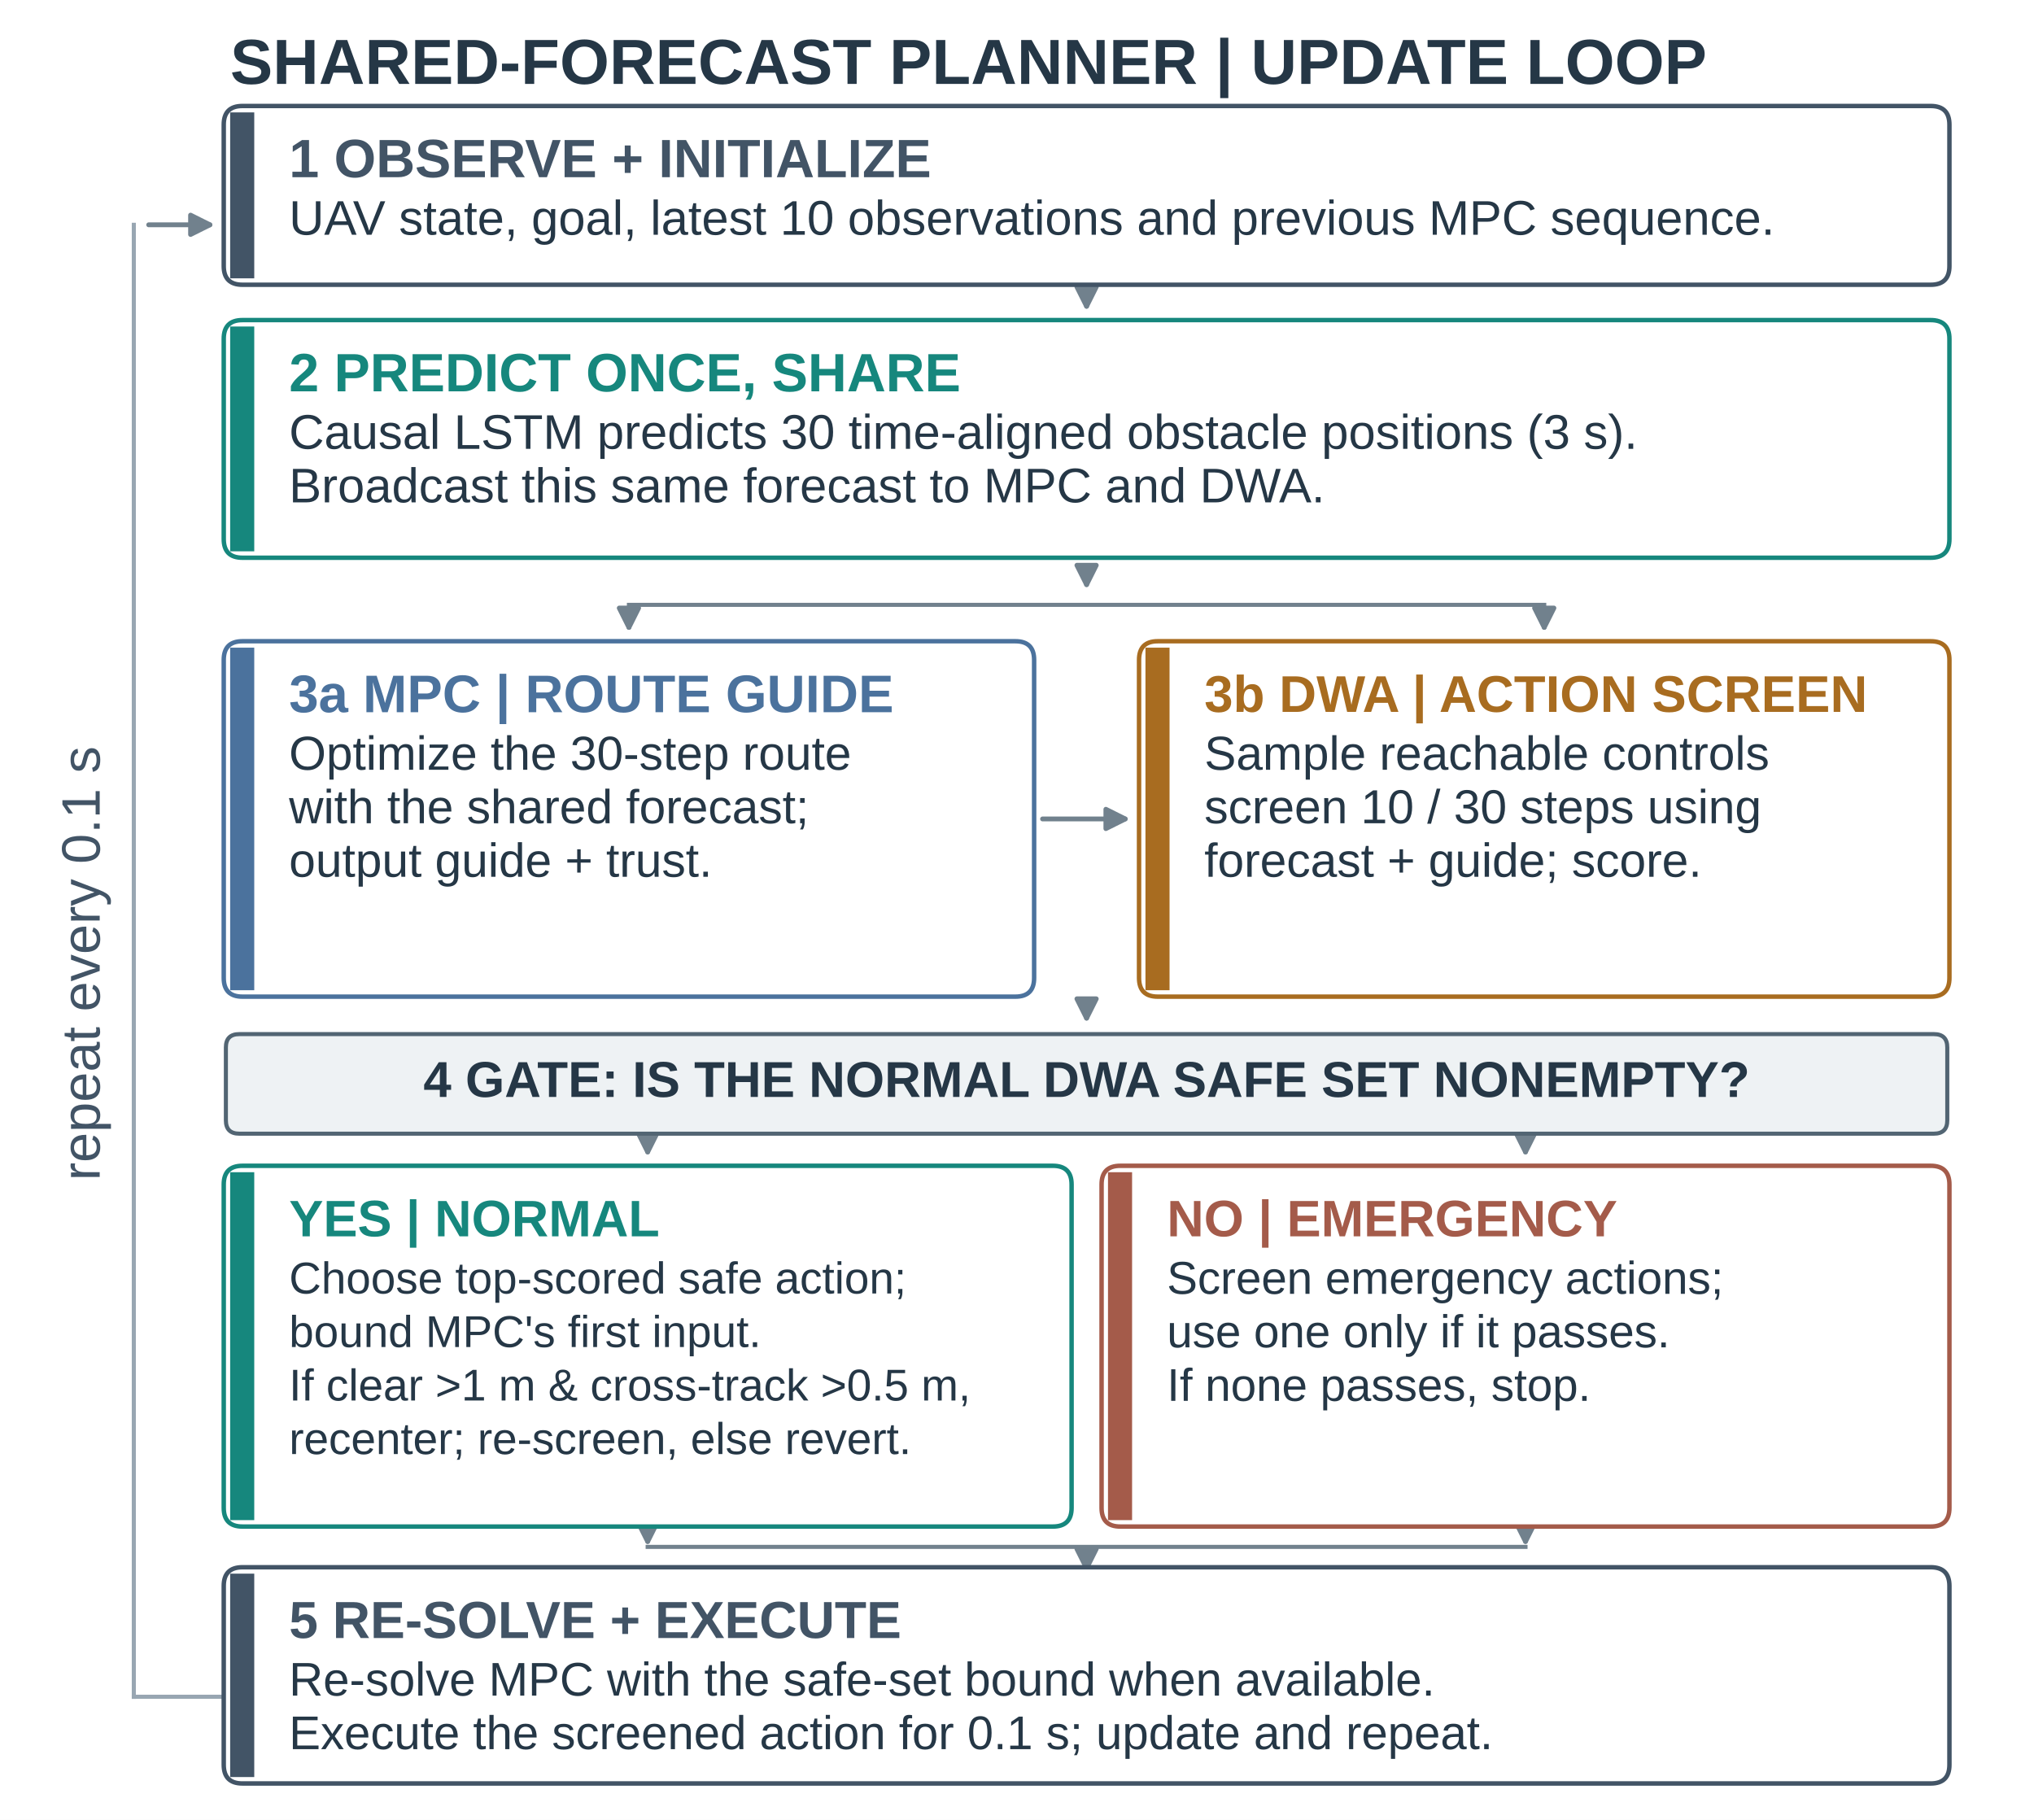
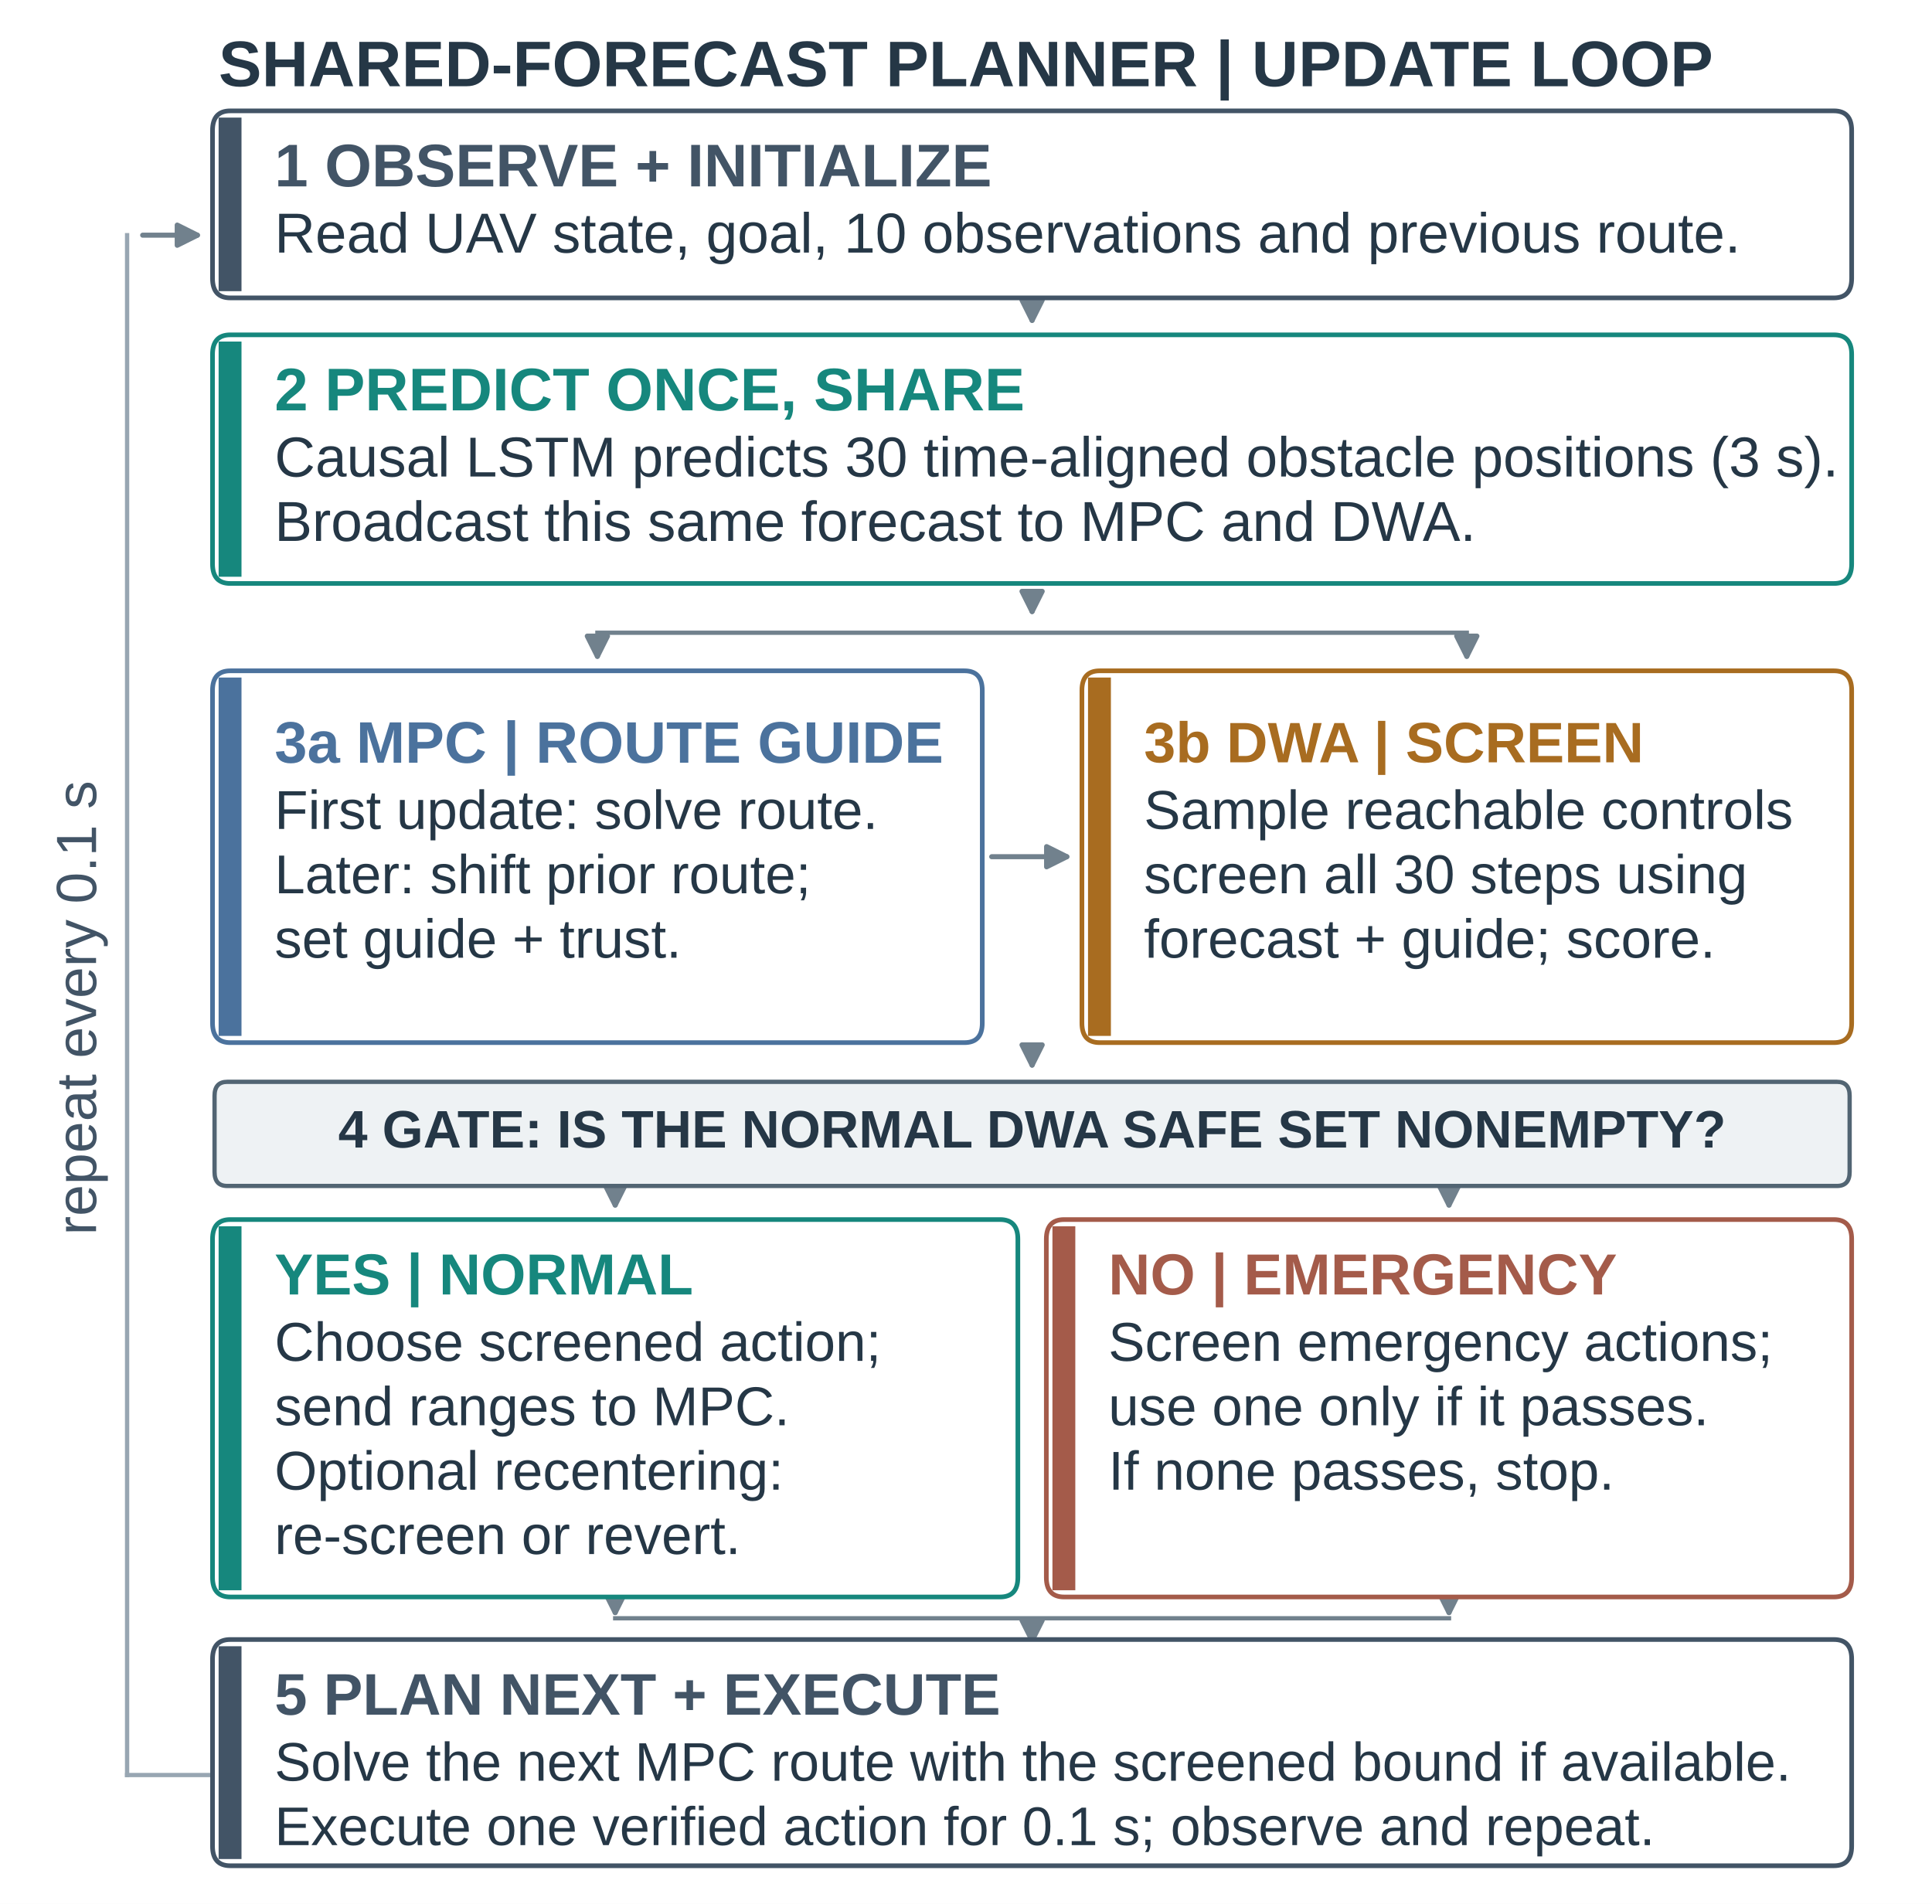
- <svg xmlns="http://www.w3.org/2000/svg" width="273.6pt" height="244.8pt" viewBox="0 0 273.6 244.8" version="1.1">
+ <svg xmlns="http://www.w3.org/2000/svg" width="248.4pt" height="244.8pt" viewBox="0 0 248.4 244.8" version="1.1">
  <defs>
    <style type="text/css">*{stroke-linejoin: round; stroke-linecap: butt}</style>
  </defs>
  <g id="figure_1">
    <g id="patch_1">
-       <path d="M 0 244.8 L 273.6 244.8 L 273.6 0 L 0 0 z " style="fill: #ffffff" />
+       <path d="M 0 244.8 L 248.4 244.8 L 248.4 0 L 0 0 z " style="fill: #ffffff" />
    </g>
    <g id="axes_1">
      <g id="patch_2">
-         <path d="M 146.16 39.443 Q 146.16 40.682 146.16 41.195 " style="fill: none; stroke: #71818d; stroke-width: 0.65; stroke-linecap: round" />
-         <path d="M 147.46 38.595 L 146.16 41.195 L 144.86 38.595 z " style="fill: #71818d; stroke: #71818d; stroke-width: 0.65; stroke-linecap: round" />
+         <path d="M 132.698 39.443 Q 132.698 40.682 132.698 41.195 " style="fill: none; stroke: #71818d; stroke-width: 0.65; stroke-linecap: round" />
+         <path d="M 133.998 38.595 L 132.698 41.195 L 131.398 38.595 z " style="fill: #71818d; stroke: #71818d; stroke-width: 0.65; stroke-linecap: round" />
      </g>
      <g id="patch_3">
-         <path d="M 146.16 76.16 Q 146.16 77.761 146.16 78.635 " style="fill: none; stroke: #71818d; stroke-width: 0.65; stroke-linecap: round" />
-         <path d="M 147.46 76.035 L 146.16 78.635 L 144.86 76.035 z " style="fill: #71818d; stroke: #71818d; stroke-width: 0.65; stroke-linecap: round" />
+         <path d="M 132.698 76.16 Q 132.698 77.761 132.698 78.635 " style="fill: none; stroke: #71818d; stroke-width: 0.65; stroke-linecap: round" />
+         <path d="M 133.998 76.035 L 132.698 78.635 L 131.398 76.035 z " style="fill: #71818d; stroke: #71818d; stroke-width: 0.65; stroke-linecap: round" />
      </g>
      <g id="line2d_1">
-         <path d="M 84.6 81.36 L 207.72 81.36 " clip-path="url(#p35200f057c)" style="fill: none; stroke: #71818d; stroke-width: 0.55; stroke-linecap: square" />
+         <path d="M 76.808 81.36 L 188.588 81.36 " clip-path="url(#pcd29ad0113)" style="fill: none; stroke: #71818d; stroke-width: 0.55; stroke-linecap: square" />
      </g>
      <g id="patch_4">
-         <path d="M 84.6 83.36 Q 84.6 84.239 84.6 84.392 " style="fill: none; stroke: #71818d; stroke-width: 0.65; stroke-linecap: round" />
-         <path d="M 85.9 81.792 L 84.6 84.392 L 83.3 81.792 z " style="fill: #71818d; stroke: #71818d; stroke-width: 0.65; stroke-linecap: round" />
+         <path d="M 76.808 83.36 Q 76.808 84.239 76.808 84.392 " style="fill: none; stroke: #71818d; stroke-width: 0.65; stroke-linecap: round" />
+         <path d="M 78.108 81.792 L 76.808 84.392 L 75.508 81.792 z " style="fill: #71818d; stroke: #71818d; stroke-width: 0.65; stroke-linecap: round" />
      </g>
      <g id="patch_5">
-         <path d="M 207.72 83.36 Q 207.72 84.239 207.72 84.392 " style="fill: none; stroke: #71818d; stroke-width: 0.65; stroke-linecap: round" />
-         <path d="M 209.02 81.792 L 207.72 84.392 L 206.42 81.792 z " style="fill: #71818d; stroke: #71818d; stroke-width: 0.65; stroke-linecap: round" />
+         <path d="M 188.588 83.36 Q 188.588 84.239 188.588 84.392 " style="fill: none; stroke: #71818d; stroke-width: 0.65; stroke-linecap: round" />
+         <path d="M 189.888 81.792 L 188.588 84.392 L 187.288 81.792 z " style="fill: #71818d; stroke: #71818d; stroke-width: 0.65; stroke-linecap: round" />
      </g>
      <g id="patch_6">
-         <path d="M 140.239 110.16 Q 146.161 110.16 151.356 110.16 " style="fill: none; stroke: #71818d; stroke-width: 0.65; stroke-linecap: round" />
-         <path d="M 148.756 108.86 L 151.356 110.16 L 148.756 111.46 z " style="fill: #71818d; stroke: #71818d; stroke-width: 0.65; stroke-linecap: round" />
+         <path d="M 127.505 110.16 Q 132.698 110.16 137.163 110.16 " style="fill: none; stroke: #71818d; stroke-width: 0.65; stroke-linecap: round" />
+         <path d="M 134.563 108.86 L 137.163 110.16 L 134.563 111.46 z " style="fill: #71818d; stroke: #71818d; stroke-width: 0.65; stroke-linecap: round" />
      </g>
      <g id="patch_7">
-         <path d="M 146.16 135.203 Q 146.16 136.442 146.16 136.955 " style="fill: none; stroke: #71818d; stroke-width: 0.65; stroke-linecap: round" />
-         <path d="M 147.46 134.355 L 146.16 136.955 L 144.86 134.355 z " style="fill: #71818d; stroke: #71818d; stroke-width: 0.65; stroke-linecap: round" />
+         <path d="M 132.698 135.203 Q 132.698 136.442 132.698 136.955 " style="fill: none; stroke: #71818d; stroke-width: 0.65; stroke-linecap: round" />
+         <path d="M 133.998 134.355 L 132.698 136.955 L 131.398 134.355 z " style="fill: #71818d; stroke: #71818d; stroke-width: 0.65; stroke-linecap: round" />
      </g>
      <g id="patch_8">
-         <path d="M 87.12 153.92 Q 87.12 154.799 87.12 154.952 " style="fill: none; stroke: #71818d; stroke-width: 0.65; stroke-linecap: round" />
-         <path d="M 88.42 152.352 L 87.12 154.952 L 85.82 152.352 z " style="fill: #71818d; stroke: #71818d; stroke-width: 0.65; stroke-linecap: round" />
+         <path d="M 79.096 153.92 Q 79.096 154.799 79.096 154.952 " style="fill: none; stroke: #71818d; stroke-width: 0.65; stroke-linecap: round" />
+         <path d="M 80.396 152.352 L 79.096 154.952 L 77.796 152.352 z " style="fill: #71818d; stroke: #71818d; stroke-width: 0.65; stroke-linecap: round" />
      </g>
      <g id="patch_9">
-         <path d="M 205.2 153.92 Q 205.2 154.799 205.2 154.952 " style="fill: none; stroke: #71818d; stroke-width: 0.65; stroke-linecap: round" />
-         <path d="M 206.5 152.352 L 205.2 154.952 L 203.9 152.352 z " style="fill: #71818d; stroke: #71818d; stroke-width: 0.65; stroke-linecap: round" />
+         <path d="M 186.3 153.92 Q 186.3 154.799 186.3 154.952 " style="fill: none; stroke: #71818d; stroke-width: 0.65; stroke-linecap: round" />
+         <path d="M 187.6 152.352 L 186.3 154.952 L 185 152.352 z " style="fill: #71818d; stroke: #71818d; stroke-width: 0.65; stroke-linecap: round" />
      </g>
      <g id="patch_10">
-         <path d="M 87.12 206.48 Q 87.12 207.28 87.12 207.353 " style="fill: none; stroke: #71818d; stroke-width: 0.65; stroke-linecap: round" />
-         <path d="M 88.42 204.753 L 87.12 207.353 L 85.82 204.753 z " style="fill: #71818d; stroke: #71818d; stroke-width: 0.65; stroke-linecap: round" />
+         <path d="M 79.096 206.48 Q 79.096 207.28 79.096 207.353 " style="fill: none; stroke: #71818d; stroke-width: 0.65; stroke-linecap: round" />
+         <path d="M 80.396 204.753 L 79.096 207.353 L 77.796 204.753 z " style="fill: #71818d; stroke: #71818d; stroke-width: 0.65; stroke-linecap: round" />
      </g>
      <g id="patch_11">
-         <path d="M 205.2 206.48 Q 205.2 207.28 205.2 207.353 " style="fill: none; stroke: #71818d; stroke-width: 0.65; stroke-linecap: round" />
-         <path d="M 206.5 204.753 L 205.2 207.353 L 203.9 204.753 z " style="fill: #71818d; stroke: #71818d; stroke-width: 0.65; stroke-linecap: round" />
+         <path d="M 186.3 206.48 Q 186.3 207.28 186.3 207.353 " style="fill: none; stroke: #71818d; stroke-width: 0.65; stroke-linecap: round" />
+         <path d="M 187.6 204.753 L 186.3 207.353 L 185 204.753 z " style="fill: #71818d; stroke: #71818d; stroke-width: 0.65; stroke-linecap: round" />
      </g>
      <g id="line2d_2">
-         <path d="M 87.12 208.08 L 205.2 208.08 " clip-path="url(#p35200f057c)" style="fill: none; stroke: #71818d; stroke-width: 0.55; stroke-linecap: square" />
+         <path d="M 79.096 208.08 L 186.3 208.08 " clip-path="url(#pcd29ad0113)" style="fill: none; stroke: #71818d; stroke-width: 0.55; stroke-linecap: square" />
      </g>
      <g id="patch_12">
-         <path d="M 146.16 210.08 Q 146.16 210.88 146.16 210.953 " style="fill: none; stroke: #71818d; stroke-width: 0.65; stroke-linecap: round" />
-         <path d="M 147.46 208.353 L 146.16 210.953 L 144.86 208.353 z " style="fill: #71818d; stroke: #71818d; stroke-width: 0.65; stroke-linecap: round" />
+         <path d="M 132.698 210.08 Q 132.698 210.88 132.698 210.953 " style="fill: none; stroke: #71818d; stroke-width: 0.65; stroke-linecap: round" />
+         <path d="M 133.998 208.353 L 132.698 210.953 L 131.398 208.353 z " style="fill: #71818d; stroke: #71818d; stroke-width: 0.65; stroke-linecap: round" />
      </g>
      <g id="line2d_3">
-         <path d="M 18 228.24 L 18 30.24 " clip-path="url(#p35200f057c)" style="fill: none; stroke: #98a6b2; stroke-width: 0.55; stroke-linecap: square" />
+         <path d="M 16.342 228.24 L 16.342 30.24 " clip-path="url(#pcd29ad0113)" style="fill: none; stroke: #98a6b2; stroke-width: 0.55; stroke-linecap: square" />
      </g>
      <g id="line2d_4">
-         <path d="M 18 228.24 L 30.96 228.24 " clip-path="url(#p35200f057c)" style="fill: none; stroke: #98a6b2; stroke-width: 0.55; stroke-linecap: square" />
+         <path d="M 16.342 228.24 L 28.108 228.24 " clip-path="url(#pcd29ad0113)" style="fill: none; stroke: #98a6b2; stroke-width: 0.55; stroke-linecap: square" />
      </g>
      <g id="patch_13">
-         <path d="M 20.003 30.24 Q 24.482 30.24 28.235 30.24 " style="fill: none; stroke: #71818d; stroke-width: 0.65; stroke-linecap: round" />
-         <path d="M 25.635 28.94 L 28.235 30.24 L 25.635 31.54 z " style="fill: #71818d; stroke: #71818d; stroke-width: 0.65; stroke-linecap: round" />
+         <path d="M 18.344 30.24 Q 22.228 30.24 25.384 30.24 " style="fill: none; stroke: #71818d; stroke-width: 0.65; stroke-linecap: round" />
+         <path d="M 22.784 28.94 L 25.384 30.24 L 22.784 31.54 z " style="fill: #71818d; stroke: #71818d; stroke-width: 0.65; stroke-linecap: round" />
      </g>
      <g id="patch_14">
-         <path d="M 32.616 38.304 L 259.704 38.304 Q 262.224 38.304 262.224 35.784 L 262.224 16.776 Q 262.224 14.256 259.704 14.256 L 32.616 14.256 Q 30.096 14.256 30.096 16.776 L 30.096 35.784 Q 30.096 38.304 32.616 38.304 z " clip-path="url(#p35200f057c)" style="fill: #ffffff; stroke: #425466; stroke-width: 0.6; stroke-linejoin: miter" />
+         <path d="M 29.612 38.304 L 235.784 38.304 Q 238.072 38.304 238.072 35.784 L 238.072 16.776 Q 238.072 14.256 235.784 14.256 L 29.612 14.256 Q 27.324 14.256 27.324 16.776 L 27.324 35.784 Q 27.324 38.304 29.612 38.304 z " clip-path="url(#pcd29ad0113)" style="fill: #ffffff; stroke: #425466; stroke-width: 0.6; stroke-linejoin: miter" />
      </g>
      <g id="patch_15">
-         <path d="M 30.96 37.44 L 34.2 37.44 L 34.2 15.12 L 30.96 15.12 z " clip-path="url(#p35200f057c)" style="fill: #425466" />
+         <path d="M 28.108 37.44 L 31.05 37.44 L 31.05 15.12 L 28.108 15.12 z " clip-path="url(#pcd29ad0113)" style="fill: #425466" />
      </g>
      <g id="patch_16">
-         <path d="M 32.616 75.024 L 259.704 75.024 Q 262.224 75.024 262.224 72.504 L 262.224 45.576 Q 262.224 43.056 259.704 43.056 L 32.616 43.056 Q 30.096 43.056 30.096 45.576 L 30.096 72.504 Q 30.096 75.024 32.616 75.024 z " clip-path="url(#p35200f057c)" style="fill: #ffffff; stroke: #16877d; stroke-width: 0.6; stroke-linejoin: miter" />
+         <path d="M 29.612 75.024 L 235.784 75.024 Q 238.072 75.024 238.072 72.504 L 238.072 45.576 Q 238.072 43.056 235.784 43.056 L 29.612 43.056 Q 27.324 43.056 27.324 45.576 L 27.324 72.504 Q 27.324 75.024 29.612 75.024 z " clip-path="url(#pcd29ad0113)" style="fill: #ffffff; stroke: #16877d; stroke-width: 0.6; stroke-linejoin: miter" />
      </g>
      <g id="patch_17">
-         <path d="M 30.96 74.16 L 34.2 74.16 L 34.2 43.92 L 30.96 43.92 z " clip-path="url(#p35200f057c)" style="fill: #16877d" />
+         <path d="M 28.108 74.16 L 31.05 74.16 L 31.05 43.92 L 28.108 43.92 z " clip-path="url(#pcd29ad0113)" style="fill: #16877d" />
      </g>
      <g id="patch_18">
-         <path d="M 32.616 134.064 L 136.584 134.064 Q 139.104 134.064 139.104 131.544 L 139.104 88.776 Q 139.104 86.256 136.584 86.256 L 32.616 86.256 Q 30.096 86.256 30.096 88.776 L 30.096 131.544 Q 30.096 134.064 32.616 134.064 z " clip-path="url(#p35200f057c)" style="fill: #ffffff; stroke: #4b729d; stroke-width: 0.6; stroke-linejoin: miter" />
+         <path d="M 29.612 134.064 L 124.004 134.064 Q 126.292 134.064 126.292 131.544 L 126.292 88.776 Q 126.292 86.256 124.004 86.256 L 29.612 86.256 Q 27.324 86.256 27.324 88.776 L 27.324 131.544 Q 27.324 134.064 29.612 134.064 z " clip-path="url(#pcd29ad0113)" style="fill: #ffffff; stroke: #4b729d; stroke-width: 0.6; stroke-linejoin: miter" />
      </g>
      <g id="patch_19">
-         <path d="M 30.96 133.2 L 34.2 133.2 L 34.2 87.12 L 30.96 87.12 z " clip-path="url(#p35200f057c)" style="fill: #4b729d" />
+         <path d="M 28.108 133.2 L 31.05 133.2 L 31.05 87.12 L 28.108 87.12 z " clip-path="url(#pcd29ad0113)" style="fill: #4b729d" />
      </g>
      <g id="patch_20">
-         <path d="M 155.736 134.064 L 259.704 134.064 Q 262.224 134.064 262.224 131.544 L 262.224 88.776 Q 262.224 86.256 259.704 86.256 L 155.736 86.256 Q 153.216 86.256 153.216 88.776 L 153.216 131.544 Q 153.216 134.064 155.736 134.064 z " clip-path="url(#p35200f057c)" style="fill: #ffffff; stroke: #a86c20; stroke-width: 0.6; stroke-linejoin: miter" />
+         <path d="M 141.392 134.064 L 235.784 134.064 Q 238.072 134.064 238.072 131.544 L 238.072 88.776 Q 238.072 86.256 235.784 86.256 L 141.392 86.256 Q 139.104 86.256 139.104 88.776 L 139.104 131.544 Q 139.104 134.064 141.392 134.064 z " clip-path="url(#pcd29ad0113)" style="fill: #ffffff; stroke: #a86c20; stroke-width: 0.6; stroke-linejoin: miter" />
      </g>
      <g id="patch_21">
-         <path d="M 154.08 133.2 L 157.32 133.2 L 157.32 87.12 L 154.08 87.12 z " clip-path="url(#p35200f057c)" style="fill: #a86c20" />
+         <path d="M 139.888 133.2 L 142.83 133.2 L 142.83 87.12 L 139.888 87.12 z " clip-path="url(#pcd29ad0113)" style="fill: #a86c20" />
      </g>
      <g id="patch_22">
-         <path d="M 32.184 152.496 L 260.136 152.496 Q 261.936 152.496 261.936 150.696 L 261.936 140.904 Q 261.936 139.104 260.136 139.104 L 32.184 139.104 Q 30.384 139.104 30.384 140.904 L 30.384 150.696 Q 30.384 152.496 32.184 152.496 z " clip-path="url(#p35200f057c)" style="fill: #eef2f4; stroke: #526573; stroke-width: 0.55; stroke-linejoin: miter" />
+         <path d="M 29.22 152.496 L 236.176 152.496 Q 237.81 152.496 237.81 150.696 L 237.81 140.904 Q 237.81 139.104 236.176 139.104 L 29.22 139.104 Q 27.585 139.104 27.585 140.904 L 27.585 150.696 Q 27.585 152.496 29.22 152.496 z " clip-path="url(#pcd29ad0113)" style="fill: #eef2f4; stroke: #526573; stroke-width: 0.55; stroke-linejoin: miter" />
      </g>
      <g id="patch_23">
-         <path d="M 32.616 205.344 L 141.624 205.344 Q 144.144 205.344 144.144 202.824 L 144.144 159.336 Q 144.144 156.816 141.624 156.816 L 32.616 156.816 Q 30.096 156.816 30.096 159.336 L 30.096 202.824 Q 30.096 205.344 32.616 205.344 z " clip-path="url(#p35200f057c)" style="fill: #ffffff; stroke: #16877d; stroke-width: 0.6; stroke-linejoin: miter" />
+         <path d="M 29.612 205.344 L 128.58 205.344 Q 130.868 205.344 130.868 202.824 L 130.868 159.336 Q 130.868 156.816 128.58 156.816 L 29.612 156.816 Q 27.324 156.816 27.324 159.336 L 27.324 202.824 Q 27.324 205.344 29.612 205.344 z " clip-path="url(#pcd29ad0113)" style="fill: #ffffff; stroke: #16877d; stroke-width: 0.6; stroke-linejoin: miter" />
      </g>
      <g id="patch_24">
-         <path d="M 30.96 204.48 L 34.2 204.48 L 34.2 157.68 L 30.96 157.68 z " clip-path="url(#p35200f057c)" style="fill: #16877d" />
+         <path d="M 28.108 204.48 L 31.05 204.48 L 31.05 157.68 L 28.108 157.68 z " clip-path="url(#pcd29ad0113)" style="fill: #16877d" />
      </g>
      <g id="patch_25">
-         <path d="M 150.696 205.344 L 259.704 205.344 Q 262.224 205.344 262.224 202.824 L 262.224 159.336 Q 262.224 156.816 259.704 156.816 L 150.696 156.816 Q 148.176 156.816 148.176 159.336 L 148.176 202.824 Q 148.176 205.344 150.696 205.344 z " clip-path="url(#p35200f057c)" style="fill: #ffffff; stroke: #a45b4a; stroke-width: 0.6; stroke-linejoin: miter" />
+         <path d="M 136.816 205.344 L 235.784 205.344 Q 238.072 205.344 238.072 202.824 L 238.072 159.336 Q 238.072 156.816 235.784 156.816 L 136.816 156.816 Q 134.528 156.816 134.528 159.336 L 134.528 202.824 Q 134.528 205.344 136.816 205.344 z " clip-path="url(#pcd29ad0113)" style="fill: #ffffff; stroke: #a45b4a; stroke-width: 0.6; stroke-linejoin: miter" />
      </g>
      <g id="patch_26">
-         <path d="M 149.04 204.48 L 152.28 204.48 L 152.28 157.68 L 149.04 157.68 z " clip-path="url(#p35200f057c)" style="fill: #a45b4a" />
+         <path d="M 135.313 204.48 L 138.254 204.48 L 138.254 157.68 L 135.313 157.68 z " clip-path="url(#pcd29ad0113)" style="fill: #a45b4a" />
      </g>
      <g id="patch_27">
-         <path d="M 32.616 239.904 L 259.704 239.904 Q 262.224 239.904 262.224 237.384 L 262.224 213.336 Q 262.224 210.816 259.704 210.816 L 32.616 210.816 Q 30.096 210.816 30.096 213.336 L 30.096 237.384 Q 30.096 239.904 32.616 239.904 z " clip-path="url(#p35200f057c)" style="fill: #ffffff; stroke: #425466; stroke-width: 0.6; stroke-linejoin: miter" />
+         <path d="M 29.612 239.904 L 235.784 239.904 Q 238.072 239.904 238.072 237.384 L 238.072 213.336 Q 238.072 210.816 235.784 210.816 L 29.612 210.816 Q 27.324 210.816 27.324 213.336 L 27.324 237.384 Q 27.324 239.904 29.612 239.904 z " clip-path="url(#pcd29ad0113)" style="fill: #ffffff; stroke: #425466; stroke-width: 0.6; stroke-linejoin: miter" />
      </g>
      <g id="patch_28">
-         <path d="M 30.96 239.04 L 34.2 239.04 L 34.2 211.68 L 30.96 211.68 z " clip-path="url(#p35200f057c)" style="fill: #425466" />
+         <path d="M 28.108 239.04 L 31.05 239.04 L 31.05 211.68 L 28.108 211.68 z " clip-path="url(#pcd29ad0113)" style="fill: #425466" />
      </g>
      <g id="text_1">
-         <text style="font-weight: 700; font-size: 8.58px; font-family: 'Arial', 'Helvetica', 'DejaVu Sans', sans-serif; text-anchor: start; fill: #253746" x="30.96" y="11.286" transform="rotate(-0 30.96 11.28647)">SHARED-FORECAST PLANNER  |  UPDATE LOOP</text>
+         <text style="font-weight: 700; font-size: 8.3px; font-family: 'Arial', 'Helvetica', 'DejaVu Sans', sans-serif; text-anchor: start; fill: #253746" x="28.108" y="11.083" transform="rotate(-0 28.10842 11.08263)">SHARED-FORECAST PLANNER  |  UPDATE LOOP</text>
      </g>
      <g id="text_2">
-         <text style="font-weight: 700; font-size: 7.26px; font-family: 'Arial', 'Helvetica', 'DejaVu Sans', sans-serif; text-anchor: start; fill: #425466" x="38.88" y="23.839" transform="rotate(-0 38.88 23.83881)">1  OBSERVE + INITIALIZE</text>
+         <text style="font-weight: 700; font-size: 7.75px; font-family: 'Arial', 'Helvetica', 'DejaVu Sans', sans-serif; text-anchor: start; fill: #425466" x="35.299" y="23.966" transform="rotate(-0 35.29895 23.96561)">1  OBSERVE + INITIALIZE</text>
      </g>
      <g id="text_3">
-         <text style="font-size: 6.54px; font-family: 'Arial', 'Helvetica', 'DejaVu Sans', sans-serif; text-anchor: start; fill: #253746" x="38.88" y="31.572" transform="rotate(-0 38.88 31.57242)">UAV state, goal, latest 10 observations and previous MPC sequence.</text>
+         <text style="font-size: 7.25px; font-family: 'Arial', 'Helvetica', 'DejaVu Sans', sans-serif; text-anchor: start; fill: #253746" x="35.299" y="32.476" transform="rotate(-0 35.29895 32.47615)">Read UAV state, goal, 10 observations and previous route.</text>
      </g>
      <g id="text_4">
-         <text style="font-weight: 700; font-size: 7.26px; font-family: 'Arial', 'Helvetica', 'DejaVu Sans', sans-serif; text-anchor: start; fill: #16877d" x="38.88" y="52.639" transform="rotate(-0 38.88 52.63881)">2  PREDICT ONCE, SHARE</text>
+         <text style="font-weight: 700; font-size: 7.75px; font-family: 'Arial', 'Helvetica', 'DejaVu Sans', sans-serif; text-anchor: start; fill: #16877d" x="35.299" y="52.766" transform="rotate(-0 35.29895 52.76561)">2  PREDICT ONCE, SHARE</text>
      </g>
      <g id="text_5">
-         <text style="font-size: 6.54px; font-family: 'Arial', 'Helvetica', 'DejaVu Sans', sans-serif; text-anchor: start; fill: #253746" x="38.88" y="60.372" transform="rotate(-0 38.88 60.37242)">Causal LSTM predicts 30 time-aligned obstacle positions (3 s).</text>
+         <text style="font-size: 7.25px; font-family: 'Arial', 'Helvetica', 'DejaVu Sans', sans-serif; text-anchor: start; fill: #253746" x="35.299" y="61.276" transform="rotate(-0 35.29895 61.27615)">Causal LSTM predicts 30 time-aligned obstacle positions (3 s).</text>
      </g>
      <g id="text_6">
-         <text style="font-size: 6.54px; font-family: 'Arial', 'Helvetica', 'DejaVu Sans', sans-serif; text-anchor: start; fill: #253746" x="38.88" y="67.572" transform="rotate(-0 38.88 67.57248)">Broadcast this same forecast to MPC and DWA.</text>
+         <text style="font-size: 7.25px; font-family: 'Arial', 'Helvetica', 'DejaVu Sans', sans-serif; text-anchor: start; fill: #253746" x="35.299" y="69.556" transform="rotate(-0 35.29895 69.55622)">Broadcast this same forecast to MPC and DWA.</text>
      </g>
      <g id="text_7">
-         <text style="font-weight: 700; font-size: 7.14px; font-family: 'Arial', 'Helvetica', 'DejaVu Sans', sans-serif; text-anchor: start; fill: #4b729d" x="38.88" y="95.808" transform="rotate(-0 38.88 95.80768)">3a  MPC | ROUTE GUIDE</text>
+         <text style="font-weight: 700; font-size: 7.55px; font-family: 'Arial', 'Helvetica', 'DejaVu Sans', sans-serif; text-anchor: start; fill: #4b729d" x="35.299" y="98.074" transform="rotate(-0 35.29895 98.07378)">3a  MPC | ROUTE GUIDE</text>
      </g>
      <g id="text_8">
-         <text style="font-size: 6.42px; font-family: 'Arial', 'Helvetica', 'DejaVu Sans', sans-serif; text-anchor: start; fill: #253746" x="38.88" y="103.543" transform="rotate(-0 38.88 103.5432)">Optimize the 30-step route</text>
+         <text style="font-size: 7.05px; font-family: 'Arial', 'Helvetica', 'DejaVu Sans', sans-serif; text-anchor: start; fill: #253746" x="35.299" y="106.584" transform="rotate(-0 35.29895 106.5845)">First update: solve route.</text>
      </g>
      <g id="text_9">
-         <text style="font-size: 6.42px; font-family: 'Arial', 'Helvetica', 'DejaVu Sans', sans-serif; text-anchor: start; fill: #253746" x="38.88" y="110.741" transform="rotate(-0 38.88 110.7414)">with the shared forecast;</text>
+         <text style="font-size: 7.05px; font-family: 'Arial', 'Helvetica', 'DejaVu Sans', sans-serif; text-anchor: start; fill: #253746" x="35.299" y="114.864" transform="rotate(-0 35.29895 114.8645)">Later: shift prior route;</text>
      </g>
      <g id="text_10">
-         <text style="font-size: 6.42px; font-family: 'Arial', 'Helvetica', 'DejaVu Sans', sans-serif; text-anchor: start; fill: #253746" x="38.88" y="117.941" transform="rotate(-0 38.88 117.9414)">output guide + trust.</text>
+         <text style="font-size: 7.05px; font-family: 'Arial', 'Helvetica', 'DejaVu Sans', sans-serif; text-anchor: start; fill: #253746" x="35.299" y="123.144" transform="rotate(-0 35.29895 123.1444)">set guide + trust.</text>
      </g>
      <g id="text_11">
-         <text style="font-weight: 700; font-size: 6.96px; font-family: 'Arial', 'Helvetica', 'DejaVu Sans', sans-serif; text-anchor: start; fill: #a86c20" x="162" y="95.761" transform="rotate(-0 162 95.7611)">3b  DWA | ACTION SCREEN</text>
+         <text style="font-weight: 700; font-size: 7.35px; font-family: 'Arial', 'Helvetica', 'DejaVu Sans', sans-serif; text-anchor: start; fill: #a86c20" x="147.079" y="98.022" transform="rotate(-0 147.0789 98.02203)">3b  DWA | SCREEN</text>
      </g>
      <g id="text_12">
-         <text style="font-size: 6.42px; font-family: 'Arial', 'Helvetica', 'DejaVu Sans', sans-serif; text-anchor: start; fill: #253746" x="162" y="103.541" transform="rotate(-0 162 103.5414)">Sample reachable controls</text>
+         <text style="font-size: 7.05px; font-family: 'Arial', 'Helvetica', 'DejaVu Sans', sans-serif; text-anchor: start; fill: #253746" x="147.079" y="106.584" transform="rotate(-0 147.0789 106.5845)">Sample reachable controls</text>
      </g>
      <g id="text_13">
-         <text style="font-size: 6.42px; font-family: 'Arial', 'Helvetica', 'DejaVu Sans', sans-serif; text-anchor: start; fill: #253746" x="162" y="110.741" transform="rotate(-0 162 110.7414)">screen 10 / 30 steps using</text>
+         <text style="font-size: 7.05px; font-family: 'Arial', 'Helvetica', 'DejaVu Sans', sans-serif; text-anchor: start; fill: #253746" x="147.079" y="114.864" transform="rotate(-0 147.0789 114.8644)">screen all 30 steps using</text>
      </g>
      <g id="text_14">
-         <text style="font-size: 6.42px; font-family: 'Arial', 'Helvetica', 'DejaVu Sans', sans-serif; text-anchor: start; fill: #253746" x="162" y="117.941" transform="rotate(-0 162 117.9414)">forecast + guide; score.</text>
+         <text style="font-size: 7.05px; font-family: 'Arial', 'Helvetica', 'DejaVu Sans', sans-serif; text-anchor: start; fill: #253746" x="147.079" y="123.144" transform="rotate(-0 147.0789 123.1444)">forecast + guide; score.</text>
      </g>
      <g id="text_15">
-         <text style="font-weight: 700; font-size: 6.78px; font-family: 'Arial', 'Helvetica', 'DejaVu Sans', sans-serif; text-anchor: middle; fill: #253746" x="146.16" y="147.555" transform="rotate(-0 146.16 147.5546)">4  GATE: IS THE NORMAL DWA SAFE SET NONEMPTY?</text>
+         <text style="font-weight: 700; font-size: 6.78px; font-family: 'Arial', 'Helvetica', 'DejaVu Sans', sans-serif; text-anchor: middle; fill: #253746" x="132.698" y="147.555" transform="rotate(-0 132.6979 147.5546)">4  GATE: IS THE NORMAL DWA SAFE SET NONEMPTY?</text>
      </g>
      <g id="text_16">
-         <text style="font-weight: 700; font-size: 6.9px; font-family: 'Arial', 'Helvetica', 'DejaVu Sans', sans-serif; text-anchor: start; fill: #16877d" x="38.88" y="166.306" transform="rotate(-0 38.88 166.3056)">YES  |  NORMAL</text>
+         <text style="font-weight: 700; font-size: 7.45px; font-family: 'Arial', 'Helvetica', 'DejaVu Sans', sans-serif; text-anchor: start; fill: #16877d" x="35.299" y="166.448" transform="rotate(-0 35.29895 166.4479)">YES  |  NORMAL</text>
      </g>
      <g id="text_17">
-         <text style="font-size: 6px; font-family: 'Arial', 'Helvetica', 'DejaVu Sans', sans-serif; text-anchor: start; fill: #253746" x="38.88" y="173.993" transform="rotate(-0 38.88 173.9927)">Choose top-scored safe action;</text>
+         <text style="font-size: 7.05px; font-family: 'Arial', 'Helvetica', 'DejaVu Sans', sans-serif; text-anchor: start; fill: #253746" x="35.299" y="174.984" transform="rotate(-0 35.29895 174.9845)">Choose screened action;</text>
      </g>
      <g id="text_18">
-         <text style="font-size: 6px; font-family: 'Arial', 'Helvetica', 'DejaVu Sans', sans-serif; text-anchor: start; fill: #253746" x="38.88" y="181.193" transform="rotate(-0 38.88 181.1927)">bound MPC's first input.</text>
+         <text style="font-size: 7.05px; font-family: 'Arial', 'Helvetica', 'DejaVu Sans', sans-serif; text-anchor: start; fill: #253746" x="35.299" y="183.264" transform="rotate(-0 35.29895 183.2644)">send ranges to MPC.</text>
      </g>
      <g id="text_19">
-         <text style="font-size: 6px; font-family: 'Arial', 'Helvetica', 'DejaVu Sans', sans-serif; text-anchor: start; fill: #253746" x="38.88" y="188.393" transform="rotate(-0 38.88 188.3927)">If clear &gt;1 m &amp; cross-track &gt;0.5 m,</text>
+         <text style="font-size: 7.05px; font-family: 'Arial', 'Helvetica', 'DejaVu Sans', sans-serif; text-anchor: start; fill: #253746" x="35.299" y="191.546" transform="rotate(-0 35.29895 191.5464)">Optional recentering:</text>
      </g>
      <g id="text_20">
-         <text style="font-size: 6px; font-family: 'Arial', 'Helvetica', 'DejaVu Sans', sans-serif; text-anchor: start; fill: #253746" x="38.88" y="195.593" transform="rotate(-0 38.88 195.5927)">recenter; re-screen, else revert.</text>
+         <text style="font-size: 7.05px; font-family: 'Arial', 'Helvetica', 'DejaVu Sans', sans-serif; text-anchor: start; fill: #253746" x="35.299" y="199.824" transform="rotate(-0 35.29895 199.8245)">re-screen or revert.</text>
      </g>
      <g id="text_21">
-         <text style="font-weight: 700; font-size: 6.9px; font-family: 'Arial', 'Helvetica', 'DejaVu Sans', sans-serif; text-anchor: start; fill: #a45b4a" x="156.96" y="166.306" transform="rotate(-0 156.96 166.3056)">NO  |  EMERGENCY</text>
+         <text style="font-weight: 700; font-size: 7.45px; font-family: 'Arial', 'Helvetica', 'DejaVu Sans', sans-serif; text-anchor: start; fill: #a45b4a" x="142.503" y="166.448" transform="rotate(-0 142.5032 166.4479)">NO  |  EMERGENCY</text>
      </g>
      <g id="text_22">
-         <text style="font-size: 6.18px; font-family: 'Arial', 'Helvetica', 'DejaVu Sans', sans-serif; text-anchor: start; fill: #253746" x="156.96" y="174.039" transform="rotate(-0 156.96 174.0393)">Screen emergency actions;</text>
+         <text style="font-size: 7.05px; font-family: 'Arial', 'Helvetica', 'DejaVu Sans', sans-serif; text-anchor: start; fill: #253746" x="142.503" y="174.984" transform="rotate(-0 142.5032 174.9844)">Screen emergency actions;</text>
      </g>
      <g id="text_23">
-         <text style="font-size: 6.18px; font-family: 'Arial', 'Helvetica', 'DejaVu Sans', sans-serif; text-anchor: start; fill: #253746" x="156.96" y="181.239" transform="rotate(-0 156.96 181.2393)">use one only if it passes.</text>
+         <text style="font-size: 7.05px; font-family: 'Arial', 'Helvetica', 'DejaVu Sans', sans-serif; text-anchor: start; fill: #253746" x="142.503" y="183.264" transform="rotate(-0 142.5032 183.2644)">use one only if it passes.</text>
      </g>
      <g id="text_24">
-         <text style="font-size: 6.18px; font-family: 'Arial', 'Helvetica', 'DejaVu Sans', sans-serif; text-anchor: start; fill: #253746" x="156.96" y="188.439" transform="rotate(-0 156.96 188.4393)">If none passes, stop.</text>
+         <text style="font-size: 7.05px; font-family: 'Arial', 'Helvetica', 'DejaVu Sans', sans-serif; text-anchor: start; fill: #253746" x="142.503" y="191.544" transform="rotate(-0 142.5032 191.5445)">If none passes, stop.</text>
      </g>
      <g id="text_25">
-         <text style="font-weight: 700; font-size: 7.02px; font-family: 'Arial', 'Helvetica', 'DejaVu Sans', sans-serif; text-anchor: start; fill: #425466" x="38.88" y="220.337" transform="rotate(-0 38.88 220.3367)">5  RE-SOLVE + EXECUTE</text>
+         <text style="font-weight: 700; font-size: 7.55px; font-family: 'Arial', 'Helvetica', 'DejaVu Sans', sans-serif; text-anchor: start; fill: #425466" x="35.299" y="220.474" transform="rotate(-0 35.29895 220.4739)">5  PLAN NEXT + EXECUTE</text>
      </g>
      <g id="text_26">
-         <text style="font-size: 6.36px; font-family: 'Arial', 'Helvetica', 'DejaVu Sans', sans-serif; text-anchor: start; fill: #253746" x="38.88" y="228.086" transform="rotate(-0 38.88 228.0859)">Re-solve MPC with the safe-set bound when available.</text>
+         <text style="font-size: 7px; font-family: 'Arial', 'Helvetica', 'DejaVu Sans', sans-serif; text-anchor: start; fill: #253746" x="35.299" y="228.972" transform="rotate(-0 35.29895 228.9715)">Solve the next MPC route with the screened bound if available.</text>
      </g>
      <g id="text_27">
-         <text style="font-size: 6.36px; font-family: 'Arial', 'Helvetica', 'DejaVu Sans', sans-serif; text-anchor: start; fill: #253746" x="38.88" y="235.286" transform="rotate(-0 38.88 235.2859)">Execute the screened action for 0.1 s; update and repeat.</text>
+         <text style="font-size: 7px; font-family: 'Arial', 'Helvetica', 'DejaVu Sans', sans-serif; text-anchor: start; fill: #253746" x="35.299" y="237.252" transform="rotate(-0 35.29895 237.2515)">Execute one verified action for 0.1 s; observe and repeat.</text>
      </g>
      <g id="text_28">
-         <text style="font-size: 7.3px; font-family: 'Arial', 'Helvetica', 'DejaVu Sans', sans-serif; text-anchor: middle; fill: #425466" x="13.409" y="129.6" transform="rotate(-90 13.40909 129.6)">repeat every 0.1 s</text>
+         <text style="font-size: 7.3px; font-family: 'Arial', 'Helvetica', 'DejaVu Sans', sans-serif; text-anchor: middle; fill: #425466" x="12.348" y="129.6" transform="rotate(-90 12.34804 129.6)">repeat every 0.1 s</text>
      </g>
    </g>
  </g>
  <defs>
-     <clipPath id="p35200f057c">
-       <rect x="0" y="0" width="273.6" height="244.8" />
+     <clipPath id="pcd29ad0113">
+       <rect x="0" y="0" width="248.4" height="244.8" />
    </clipPath>
  </defs>
</svg>
